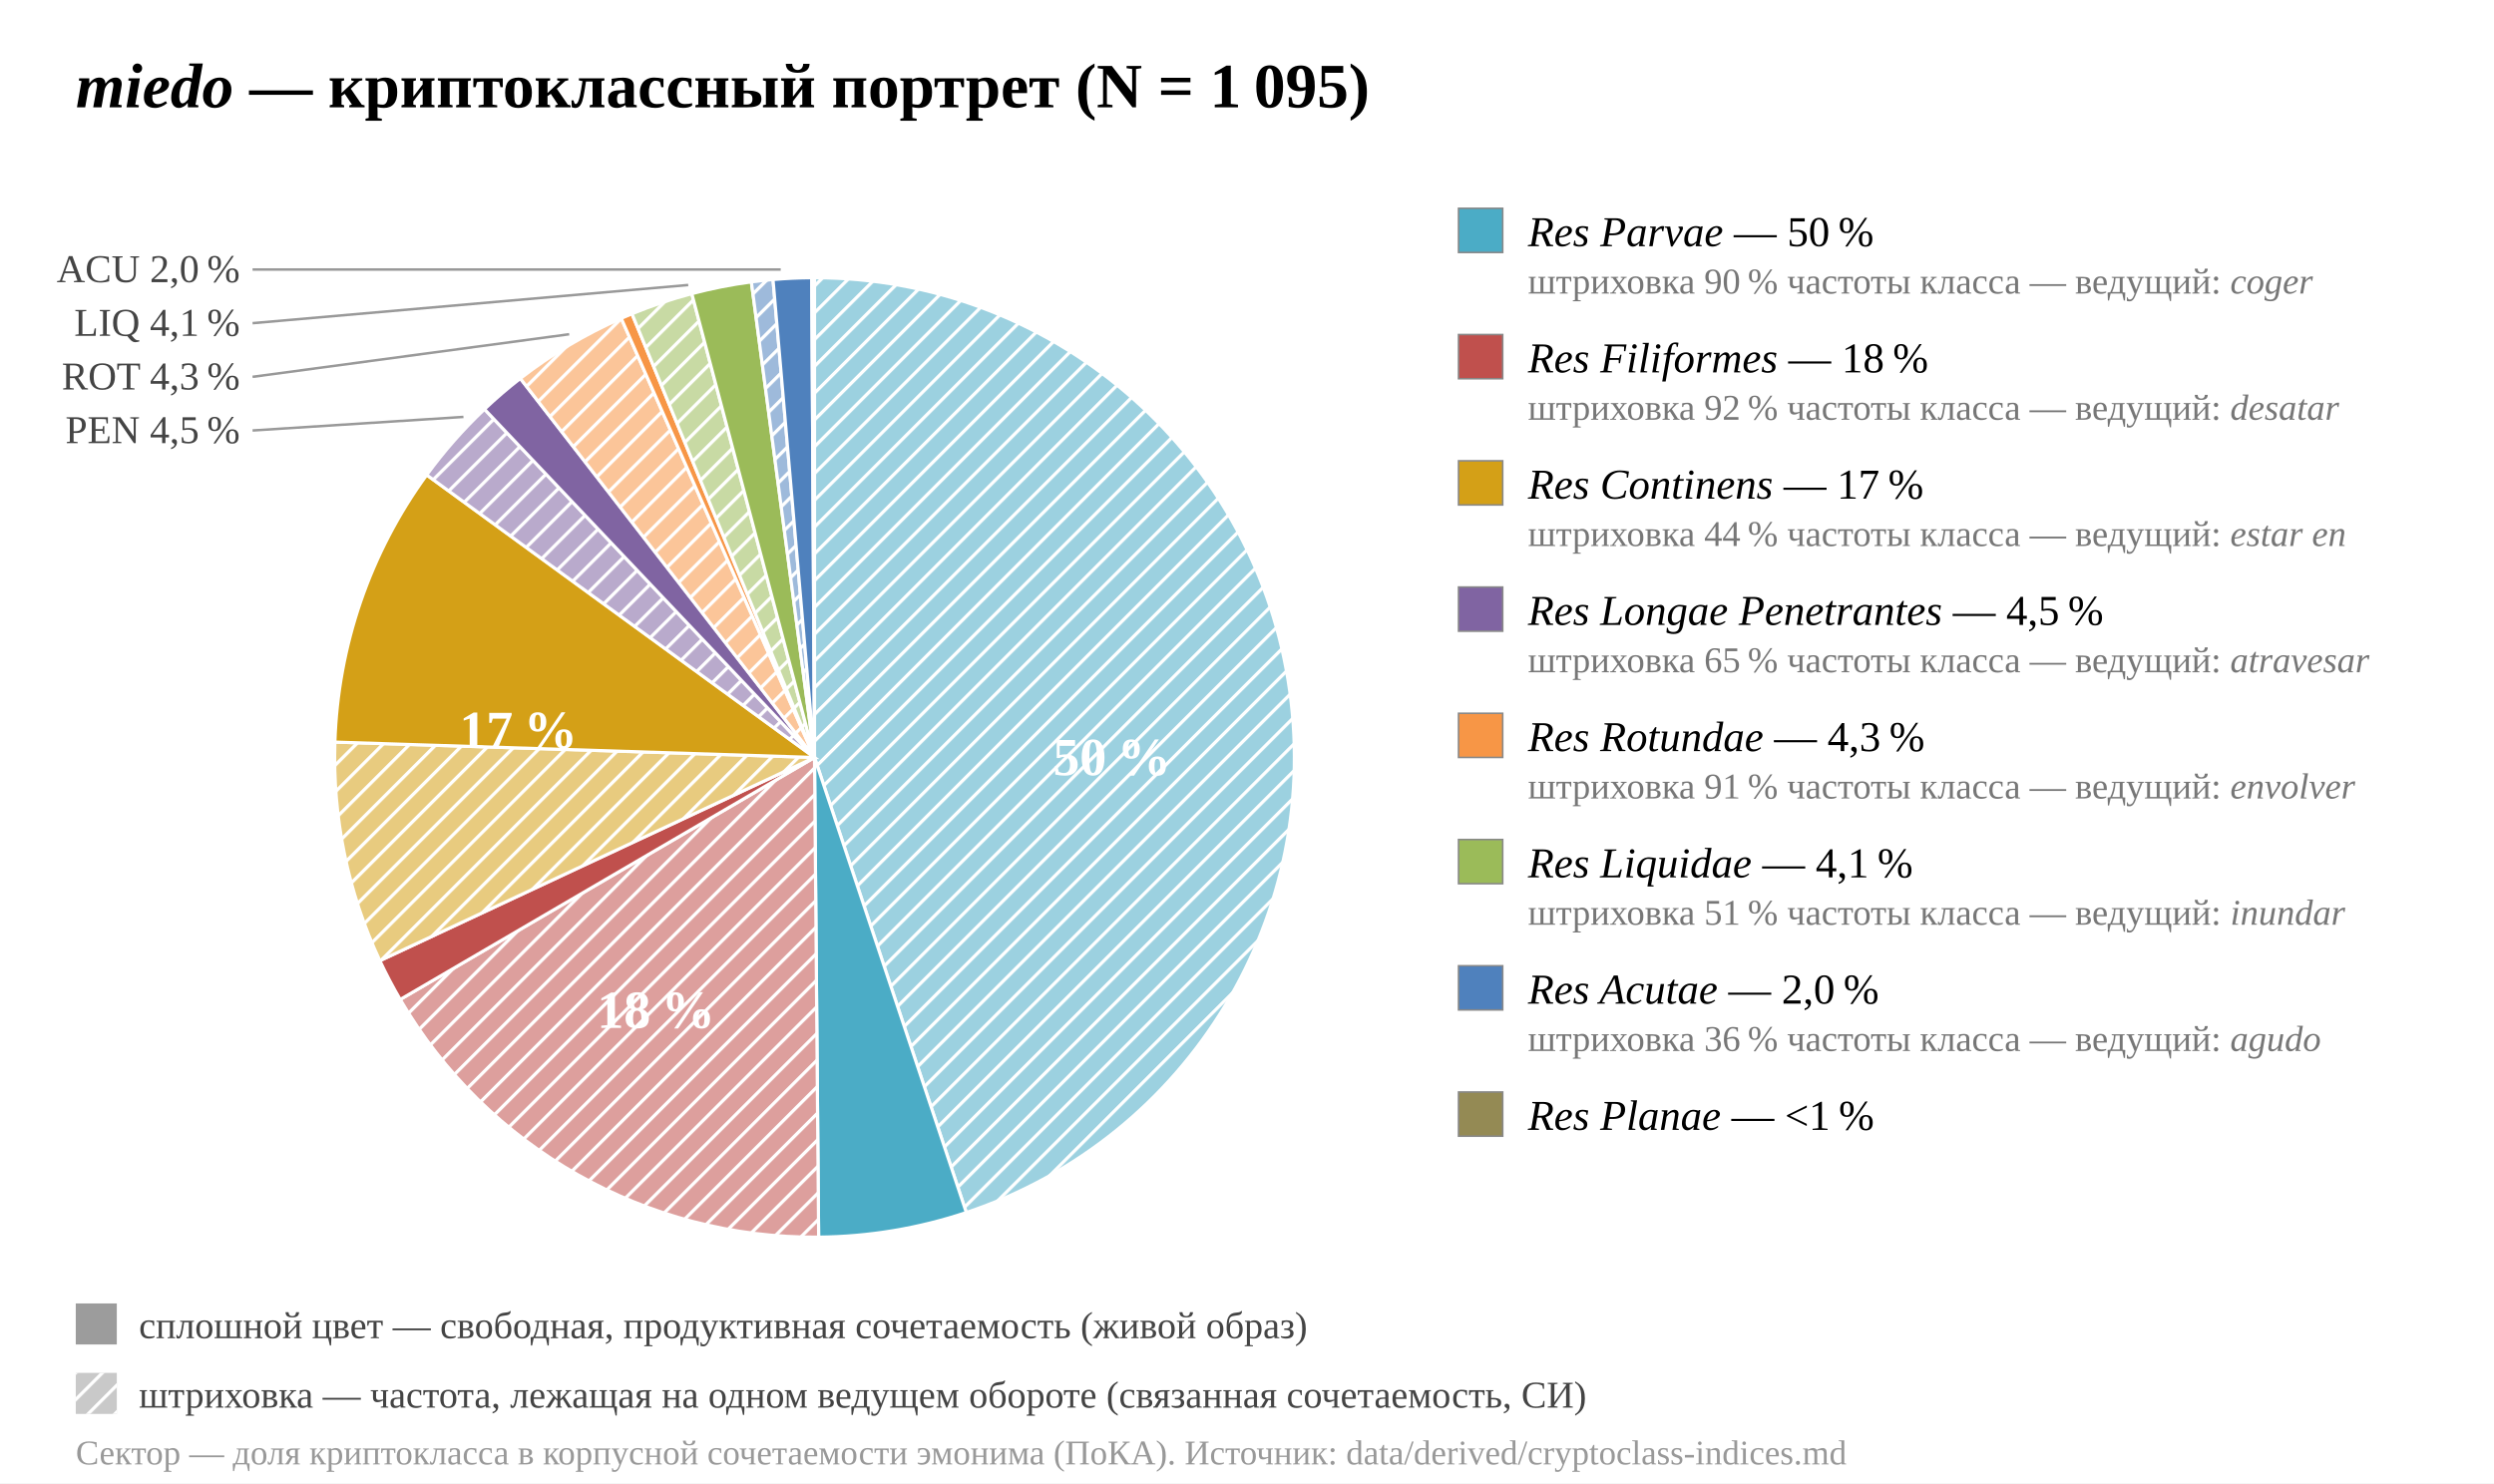
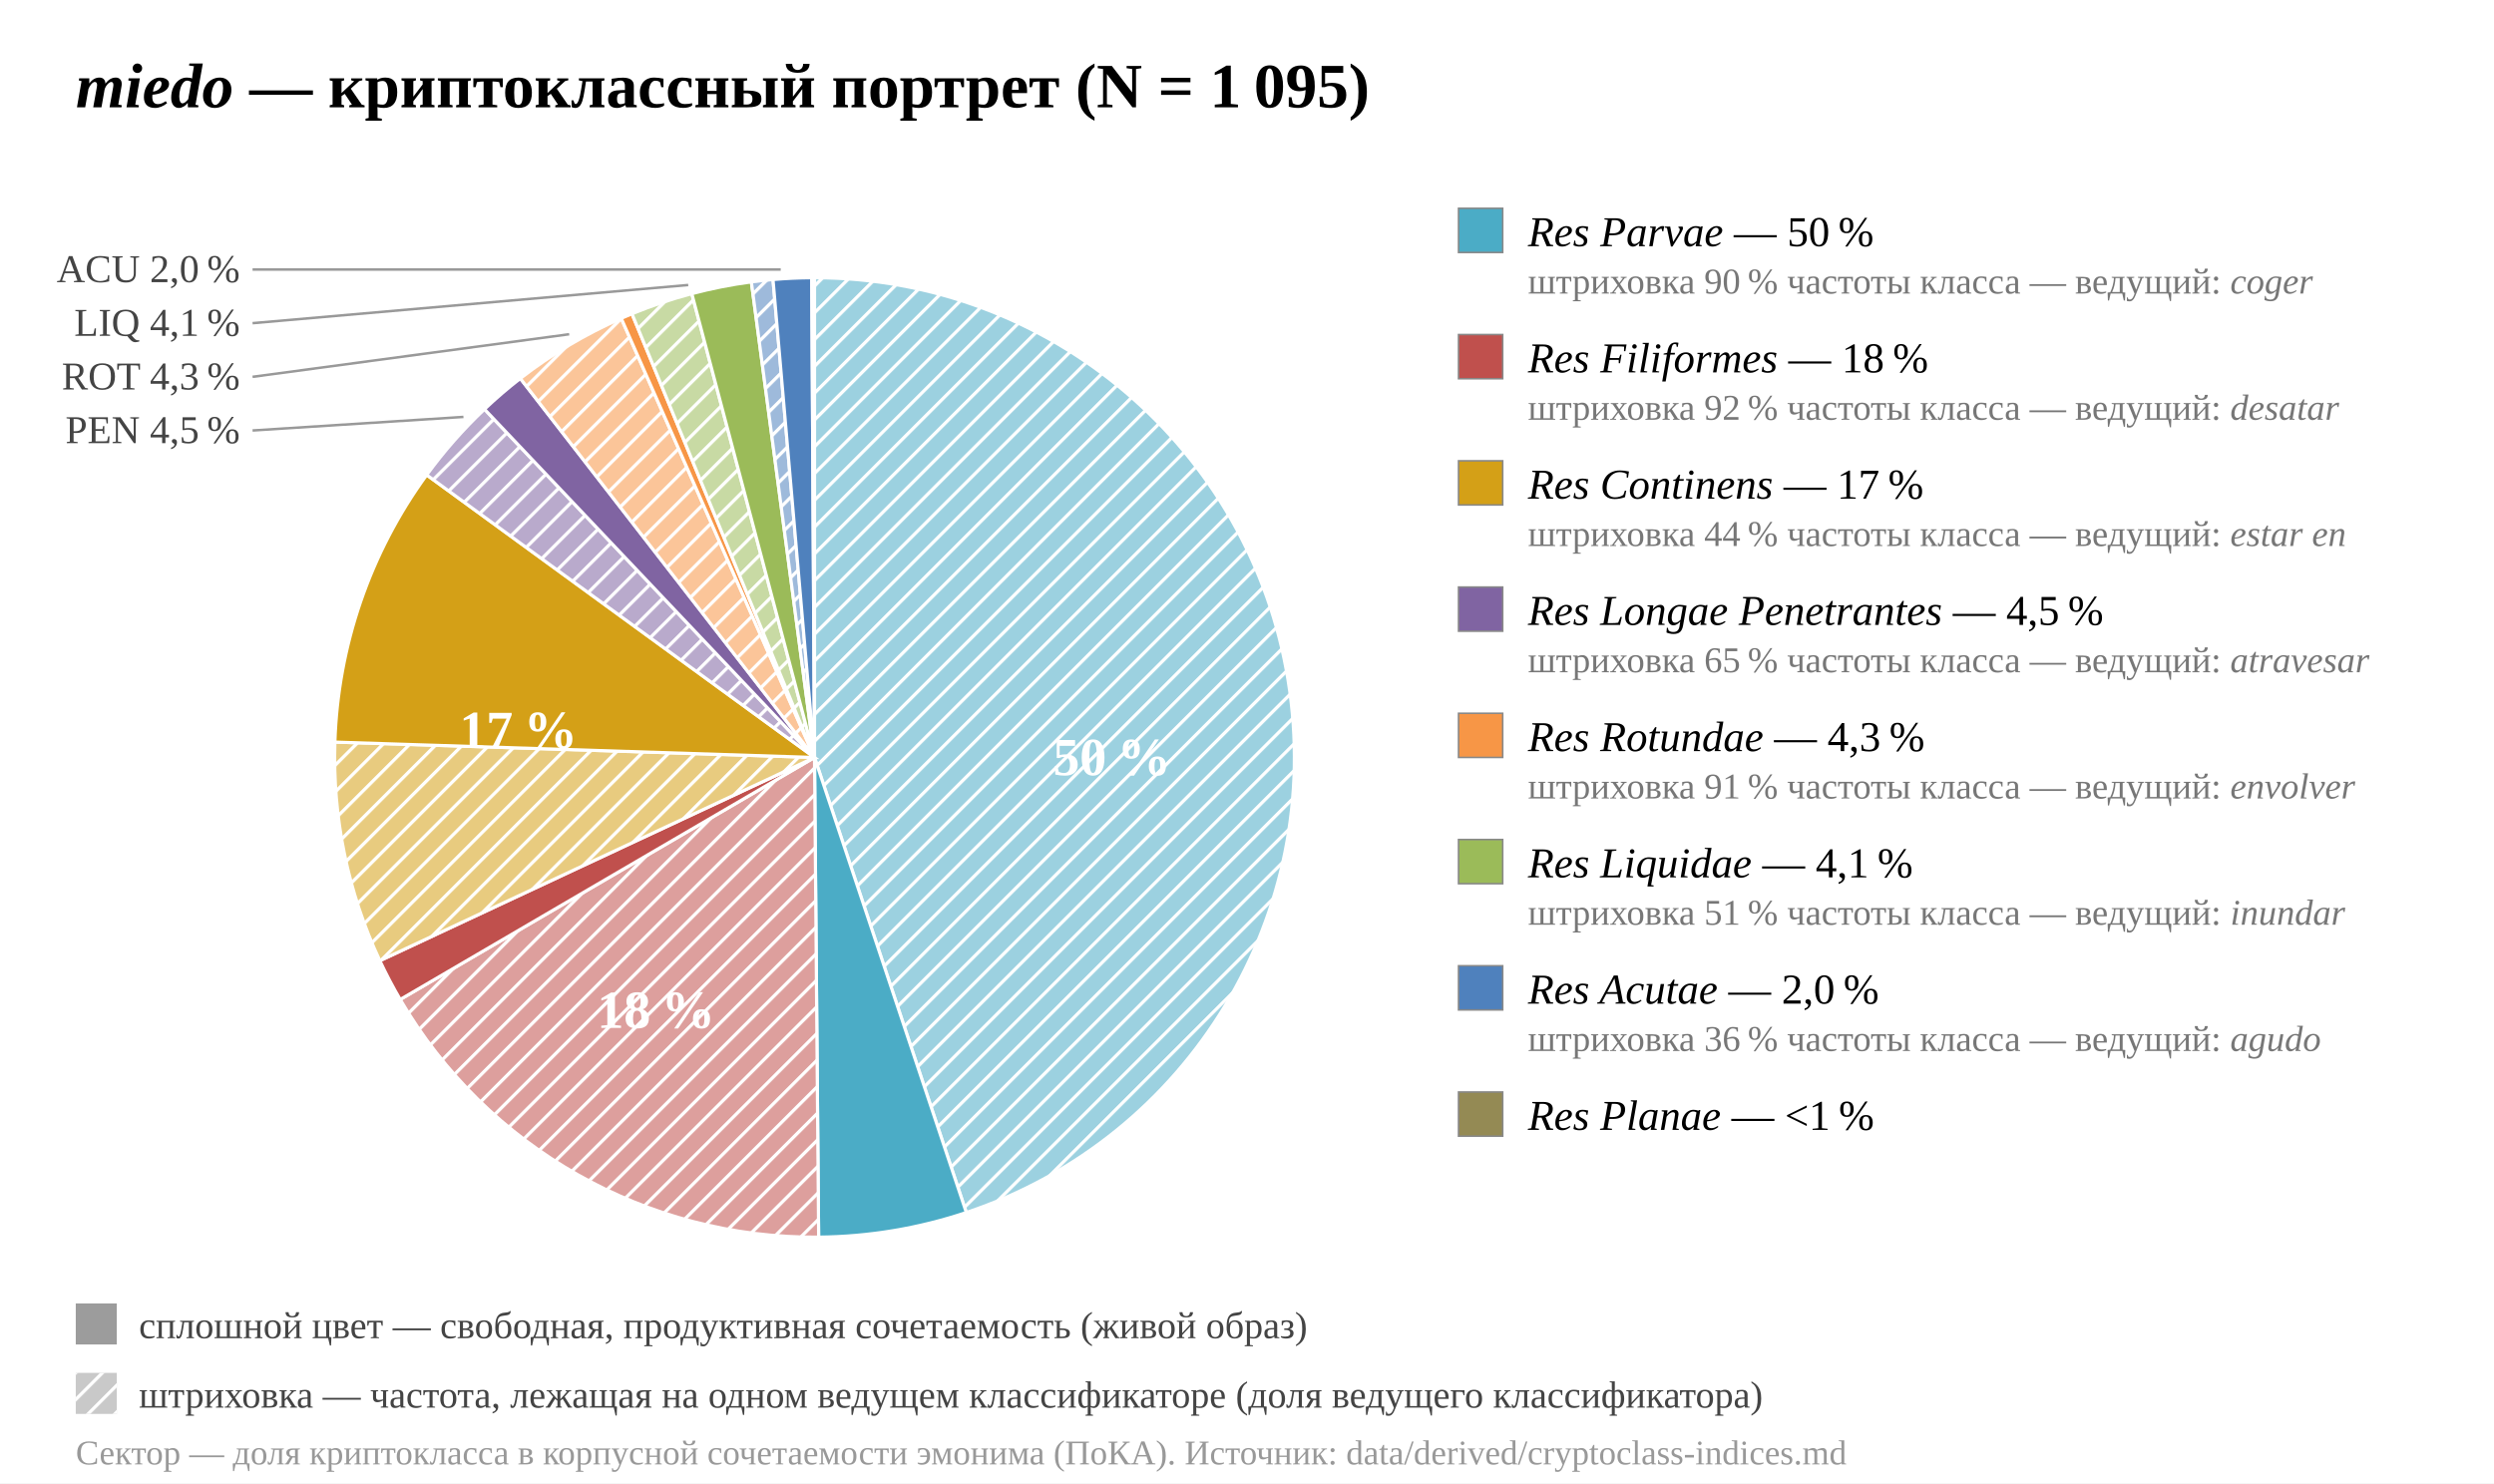
<svg xmlns="http://www.w3.org/2000/svg" width="790" height="470" viewBox="0 0 790 470" font-family="Georgia, 'Times New Roman', serif">
  <defs>
    <pattern id="hatch" width="6" height="6" patternUnits="userSpaceOnUse" patternTransform="rotate(45)">
      <line x1="0" y1="0" x2="0" y2="6" stroke="#ffffff" stroke-width="2.1" />
    </pattern>
  </defs>
  <rect width="790" height="470" fill="#ffffff" />
  <text x="24" y="34" font-size="20" font-weight="bold">
    <tspan font-style="italic">miedo</tspan> — криптоклассный портрет (N = 1 095)</text>
  <path d="M 258 240 L 258.00 88.00 A 152 152 0 0 1 306.09 384.19 Z" fill="#4bacc6" fill-opacity="0.55" stroke="#ffffff" stroke-width="1" />
  <path d="M 258 240 L 258.00 88.00 A 152 152 0 0 1 306.09 384.19 Z" fill="url(#hatch)" stroke="none" />
  <path d="M 258 240 L 306.09 384.19 A 152 152 0 0 1 259.31 391.99 Z" fill="#4bacc6" stroke="#ffffff" stroke-width="1" />
  <text x="352.2" y="245.6" font-size="17" font-weight="bold" fill="#ffffff" text-anchor="middle">50 %</text>
  <path d="M 258 240 L 259.31 391.99 A 152 152 0 0 1 126.77 316.69 Z" fill="#c0504d" fill-opacity="0.55" stroke="#ffffff" stroke-width="1" />
  <path d="M 258 240 L 259.31 391.99 A 152 152 0 0 1 126.77 316.69 Z" fill="url(#hatch)" stroke="none" />
  <path d="M 258 240 L 126.77 316.69 A 152 152 0 0 1 120.32 304.40 Z" fill="#c0504d" stroke="#ffffff" stroke-width="1" />
  <text x="207.8" y="325.7" font-size="17" font-weight="bold" fill="#ffffff" text-anchor="middle">18 %</text>
  <path d="M 258 240 L 120.32 304.40 A 152 152 0 0 1 106.08 235.13 Z" fill="#d4a017" fill-opacity="0.55" stroke="#ffffff" stroke-width="1" />
  <path d="M 258 240 L 120.32 304.40 A 152 152 0 0 1 106.08 235.13 Z" fill="url(#hatch)" stroke="none" />
  <path d="M 258 240 L 106.08 235.13 A 152 152 0 0 1 135.16 150.48 Z" fill="#d4a017" stroke="#ffffff" stroke-width="1" />
  <text x="164.2" y="237.0" font-size="17" font-weight="bold" fill="#ffffff" text-anchor="middle">17 %</text>
  <path d="M 258 240 L 135.16 150.48 A 152 152 0 0 1 153.47 129.65 Z" fill="#8064a2" fill-opacity="0.55" stroke="#ffffff" stroke-width="1" />
  <path d="M 258 240 L 135.16 150.48 A 152 152 0 0 1 153.47 129.65 Z" fill="url(#hatch)" stroke="none" />
  <path d="M 258 240 L 153.47 129.65 A 152 152 0 0 1 164.82 119.91 Z" fill="#8064a2" stroke="#ffffff" stroke-width="1" />
  <path d="M 258 240 L 164.82 119.91 A 152 152 0 0 1 196.79 100.87 Z" fill="#f79646" fill-opacity="0.55" stroke="#ffffff" stroke-width="1" />
  <path d="M 258 240 L 164.82 119.91 A 152 152 0 0 1 196.79 100.87 Z" fill="url(#hatch)" stroke="none" />
  <path d="M 258 240 L 196.79 100.87 A 152 152 0 0 1 200.18 99.42 Z" fill="#f79646" stroke="#ffffff" stroke-width="1" />
  <path d="M 258 240 L 200.18 99.42 A 152 152 0 0 1 219.14 93.05 Z" fill="#9bbb59" fill-opacity="0.55" stroke="#ffffff" stroke-width="1" />
  <path d="M 258 240 L 200.18 99.42 A 152 152 0 0 1 219.14 93.05 Z" fill="url(#hatch)" stroke="none" />
  <path d="M 258 240 L 219.14 93.05 A 152 152 0 0 1 238.00 89.32 Z" fill="#9bbb59" stroke="#ffffff" stroke-width="1" />
  <path d="M 258 240 L 238.00 89.32 A 152 152 0 0 1 244.86 88.57 Z" fill="#4f81bd" fill-opacity="0.55" stroke="#ffffff" stroke-width="1" />
  <path d="M 258 240 L 238.00 89.32 A 152 152 0 0 1 244.86 88.57 Z" fill="url(#hatch)" stroke="none" />
  <path d="M 258 240 L 244.86 88.57 A 152 152 0 0 1 257.13 88.00 Z" fill="#4f81bd" stroke="#ffffff" stroke-width="1" />
  <path d="M 258 240 L 257.13 88.00 A 152 152 0 0 1 258.00 88.00 Z" fill="#948a54" fill-opacity="0.55" stroke="#ffffff" stroke-width="1" />
  <path d="M 258 240 L 257.13 88.00 A 152 152 0 0 1 258.00 88.00 Z" fill="url(#hatch)" stroke="none" />
  <line x1="247.3" y1="85.4" x2="80.0" y2="85.4" stroke="#999999" stroke-width="0.8" />
  <text x="76.0" y="89.4" font-size="12.5" fill="#444444" text-anchor="end">ACU 2,0 %</text>
  <line x1="218.0" y1="90.3" x2="80.0" y2="102.4" stroke="#999999" stroke-width="0.8" />
  <text x="76.0" y="106.4" font-size="12.5" fill="#444444" text-anchor="end">LIQ 4,1 %</text>
  <line x1="180.3" y1="105.9" x2="80.0" y2="119.4" stroke="#999999" stroke-width="0.8" />
  <text x="76.0" y="123.4" font-size="12.5" fill="#444444" text-anchor="end">ROT 4,3 %</text>
  <line x1="146.8" y1="132.1" x2="80.0" y2="136.4" stroke="#999999" stroke-width="0.8" />
  <text x="76.0" y="140.4" font-size="12.5" fill="#444444" text-anchor="end">PEN 4,5 %</text>
  <rect x="462" y="66" width="14" height="14" fill="#4bacc6" stroke="#888888" stroke-width="0.5" />
  <text x="484" y="78" font-size="13.5">
    <tspan font-style="italic">Res Parvae</tspan> — 50 %</text>
  <text x="484" y="93" font-size="11.5" fill="#777777">штриховка 90 % частоты класса — ведущий: <tspan font-style="italic">coger</tspan>
  </text>
  <rect x="462" y="106" width="14" height="14" fill="#c0504d" stroke="#888888" stroke-width="0.5" />
  <text x="484" y="118" font-size="13.5">
    <tspan font-style="italic">Res Filiformes</tspan> — 18 %</text>
  <text x="484" y="133" font-size="11.5" fill="#777777">штриховка 92 % частоты класса — ведущий: <tspan font-style="italic">desatar</tspan>
  </text>
  <rect x="462" y="146" width="14" height="14" fill="#d4a017" stroke="#888888" stroke-width="0.5" />
  <text x="484" y="158" font-size="13.5">
    <tspan font-style="italic">Res Continens</tspan> — 17 %</text>
  <text x="484" y="173" font-size="11.5" fill="#777777">штриховка 44 % частоты класса — ведущий: <tspan font-style="italic">estar en</tspan>
  </text>
  <rect x="462" y="186" width="14" height="14" fill="#8064a2" stroke="#888888" stroke-width="0.5" />
  <text x="484" y="198" font-size="13.5">
    <tspan font-style="italic">Res Longae Penetrantes</tspan> — 4,5 %</text>
  <text x="484" y="213" font-size="11.5" fill="#777777">штриховка 65 % частоты класса — ведущий: <tspan font-style="italic">atravesar</tspan>
  </text>
  <rect x="462" y="226" width="14" height="14" fill="#f79646" stroke="#888888" stroke-width="0.5" />
  <text x="484" y="238" font-size="13.5">
    <tspan font-style="italic">Res Rotundae</tspan> — 4,3 %</text>
  <text x="484" y="253" font-size="11.5" fill="#777777">штриховка 91 % частоты класса — ведущий: <tspan font-style="italic">envolver</tspan>
  </text>
  <rect x="462" y="266" width="14" height="14" fill="#9bbb59" stroke="#888888" stroke-width="0.5" />
  <text x="484" y="278" font-size="13.5">
    <tspan font-style="italic">Res Liquidae</tspan> — 4,1 %</text>
  <text x="484" y="293" font-size="11.5" fill="#777777">штриховка 51 % частоты класса — ведущий: <tspan font-style="italic">inundar</tspan>
  </text>
  <rect x="462" y="306" width="14" height="14" fill="#4f81bd" stroke="#888888" stroke-width="0.5" />
  <text x="484" y="318" font-size="13.5">
    <tspan font-style="italic">Res Acutae</tspan> — 2,0 %</text>
  <text x="484" y="333" font-size="11.5" fill="#777777">штриховка 36 % частоты класса — ведущий: <tspan font-style="italic">agudo</tspan>
  </text>
  <rect x="462" y="346" width="14" height="14" fill="#948a54" stroke="#888888" stroke-width="0.5" />
  <text x="484" y="358" font-size="13.5">
    <tspan font-style="italic">Res Planae</tspan> — &lt;1 %</text>
  <rect x="24" y="413" width="13" height="13" fill="#9c9c9c" />
  <text x="44" y="424" font-size="12" fill="#444444">сплошной цвет — свободная, продуктивная сочетаемость (живой образ)</text>
  <rect x="24" y="435" width="13" height="13" fill="#9c9c9c" fill-opacity="0.55" />
  <rect x="24" y="435" width="13" height="13" fill="url(#hatch)" />
-   <text x="44" y="446" font-size="12" fill="#444444">штриховка — частота, лежащая на одном ведущем обороте (связанная сочетаемость, СИ)</text>
+   <text x="44" y="446" font-size="12" fill="#444444">штриховка — частота, лежащая на одном ведущем классификаторе (доля ведущего классификатора)</text>
  <text x="24" y="464" font-size="11" fill="#999999">Сектор — доля криптокласса в корпусной сочетаемости эмонима (ПоКА). Источник: data/derived/cryptoclass-indices.md</text>
</svg>
